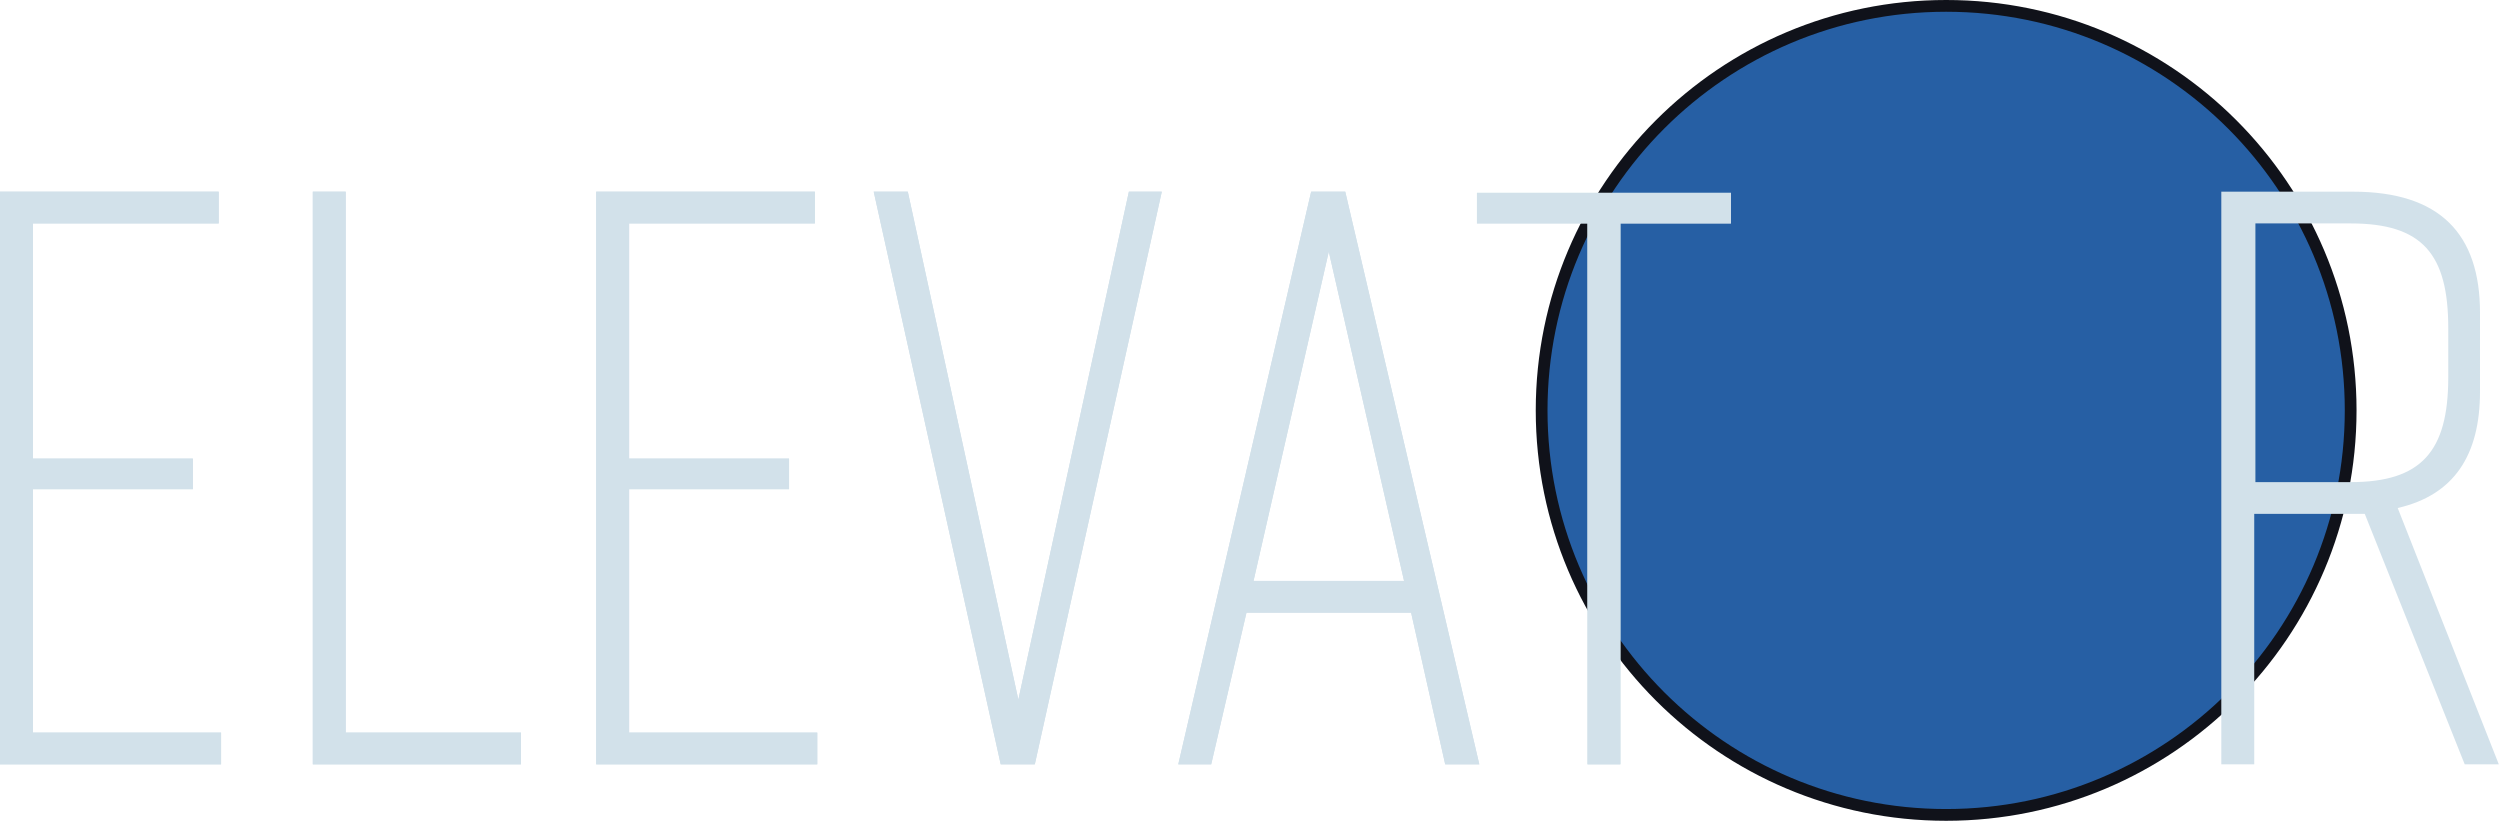
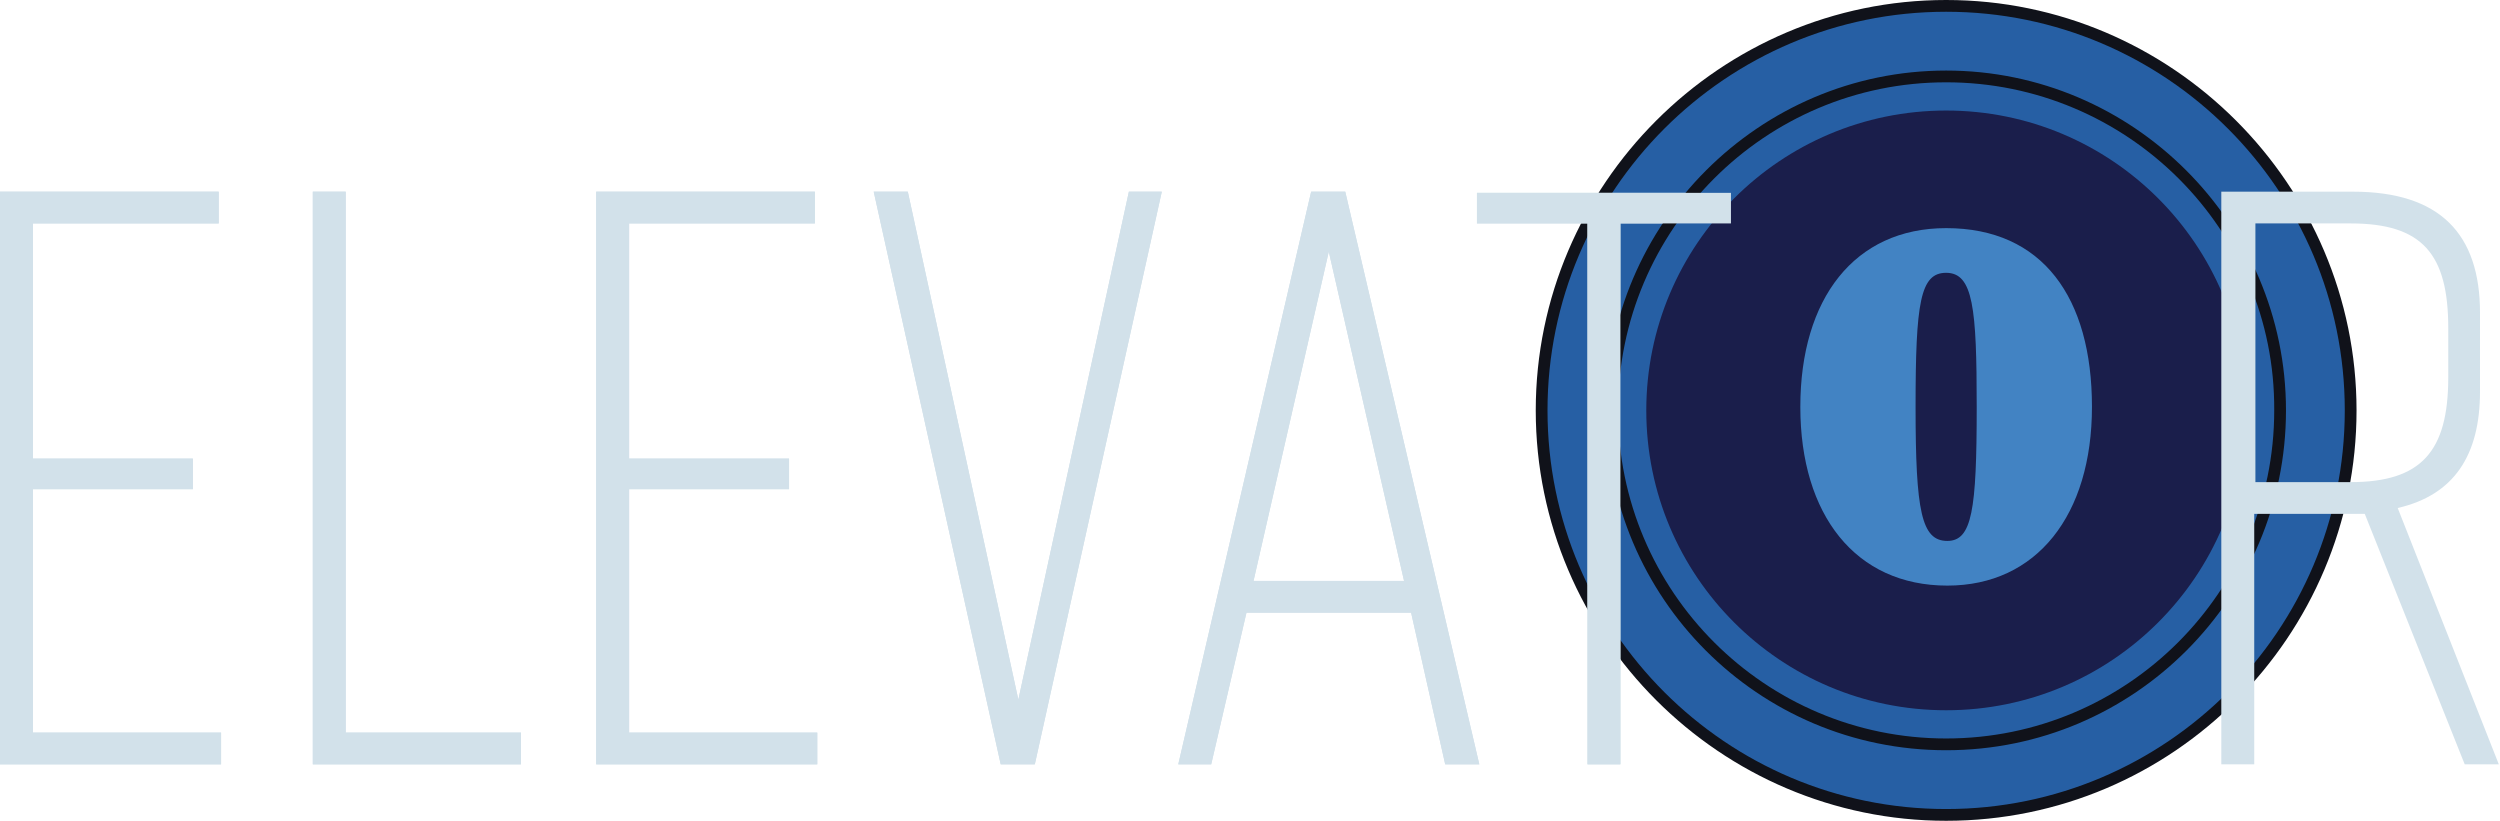
<svg xmlns="http://www.w3.org/2000/svg" version="1.1" id="Layer_1" x="0px" y="0px" viewBox="0 0 212.6 69.8" style="enable-background:new 0 0 212.6 69.8;" xml:space="preserve">
  <style type="text/css">
	.st0{fill:#265FA4;}
- 	.st1{fill:none;stroke:#10121A;stroke-miterlimit:10;}
+ 	.st1{fill:#10121A;}
	.st2{fill:#D2E1EA;}
+ 	.st3{fill:#1A1E4B;}
+ 	.st4{fill:#4283C3;}
</style>
  <g>
-     <circle class="st0" cx="165.5" cy="34.9" r="34.4" />
-     <circle class="st1" cx="165.5" cy="34.9" r="34.4" />
-   </g>
-   <g>
-     <path class="st2" d="M0,65V16.3h18.6V19H2.8v20h13.6v2.6H2.8v20.7h16V65H0z" />
-   </g>
-   <g>
-     <path class="st2" d="M44.3,65H26.6V16.3h2.8v46h14.9V65z" />
-   </g>
-   <g>
-     <path class="st2" d="M50.7,65V16.3h18.6V19H53.5v20h13.6v2.6H53.5v20.7h16V65H50.7z" />
-   </g>
-   <g>
-     <path class="st2" d="M88,65h-2.9L74.3,16.3h2.9l9.4,43.2L96,16.3h2.8L88,65z" />
-   </g>
-   <g>
-     <path class="st2" d="M120,52.1h-14L103,65h-2.8l11.3-48.7h2.9L125.8,65h-2.9L120,52.1z M119.4,49.4l-6.4-28l-6.4,28H119.4z" />
-   </g>
-   <g>
-     <path class="st2" d="M147.2,19h-9.4v46h-2.8V19h-9.4v-2.6h21.6V19z" />
-   </g>
-   <path class="st2" d="M209.6,65l-8.5-21.3h-1h-8.4V65h-2.8V16.3h11.2c7.4,0,10.8,3.6,10.8,10.3v6.7c0,5.4-2.2,8.8-7,9.9l8.6,21.8  H209.6z M208.2,32.1v-4.2c0-6.3-2.2-8.9-8.3-8.9h-8.1v22h8.1C205.9,41,208.2,38.4,208.2,32.1z" />
-   <g>
-     <path class="st2" d="M0,65V16.3h18.6V19H2.8v20h13.6v2.6H2.8v20.7h16V65H0z" />
-   </g>
-   <g>
-     <path class="st2" d="M44.3,65H26.6V16.3h2.8v46h14.9V65z" />
-   </g>
-   <g>
-     <path class="st2" d="M50.7,65V16.3h18.6V19H53.5v20h13.6v2.6H53.5v20.7h16V65H50.7z" />
-   </g>
-   <g>
-     <path class="st2" d="M88,65h-2.9L74.3,16.3h2.9l9.4,43.2L96,16.3h2.8L88,65z" />
-   </g>
-   <g>
-     <path class="st2" d="M120,52.1h-14L103,65h-2.8l11.3-48.7h2.9L125.8,65h-2.9L120,52.1z M119.4,49.4l-6.4-28l-6.4,28H119.4z" />
-   </g>
-   <g>
-     <path class="st2" d="M147.2,19h-9.4v46h-2.8V19h-9.4v-2.6h21.6V19z" />
+     <g>
+       <g>
+         <circle class="st0" cx="165.5" cy="34.9" r="34.4" />
+       </g>
+       <g>
+         <path class="st1" d="M165.5,69.8c-19.2,0-34.9-15.7-34.9-34.9S146.3,0,165.5,0s34.9,15.7,34.9,34.9S184.8,69.8,165.5,69.8z      M165.5,1c-18.7,0-33.9,15.2-33.9,33.9s15.2,33.9,33.9,33.9s33.9-15.2,33.9-33.9S184.2,1,165.5,1z" />
+       </g>
+     </g>
+     <g>
+       <g>
+         <path class="st2" d="M0,65V16.3h18.6V19H2.8v20h13.6v2.6H2.8v20.7h16V65H0z" />
+       </g>
+     </g>
+     <g>
+       <g>
+         <path class="st2" d="M44.3,65H26.6V16.3h2.8v46h14.9V65z" />
+       </g>
+     </g>
+     <g>
+       <g>
+         <path class="st2" d="M50.7,65V16.3h18.6V19H53.5v20h13.6v2.6H53.5v20.7h16V65H50.7z" />
+       </g>
+     </g>
+     <g>
+       <g>
+         <path class="st2" d="M88,65h-2.9L74.3,16.3h2.9l9.4,43.2L96,16.3h2.8L88,65z" />
+       </g>
+     </g>
+     <g>
+       <g>
+         <path class="st2" d="M120,52.1h-14L103,65h-2.8l11.3-48.7h2.9L125.8,65h-2.9L120,52.1z M119.4,49.4l-6.4-28l-6.4,28H119.4z" />
+       </g>
+     </g>
+     <g>
+       <g>
+         <path class="st2" d="M147.2,19h-9.4v46h-2.8V19h-9.4v-2.6h21.6V19z" />
+       </g>
+     </g>
+     <g>
+       <g>
+         <path class="st2" d="M0,65V16.3h18.6V19H2.8v20h13.6v2.6H2.8v20.7h16V65H0z" />
+       </g>
+     </g>
+     <g>
+       <g>
+         <path class="st2" d="M44.3,65H26.6V16.3h2.8v46h14.9V65z" />
+       </g>
+     </g>
+     <g>
+       <g>
+         <path class="st2" d="M50.7,65V16.3h18.6V19H53.5v20h13.6v2.6H53.5v20.7h16V65H50.7z" />
+       </g>
+     </g>
+     <g>
+       <g>
+         <path class="st2" d="M88,65h-2.9L74.3,16.3h2.9l9.4,43.2L96,16.3h2.8L88,65z" />
+       </g>
+     </g>
+     <g>
+       <g>
+         <path class="st2" d="M120,52.1h-14L103,65h-2.8l11.3-48.7h2.9L125.8,65h-2.9L120,52.1z M119.4,49.4l-6.4-28l-6.4,28H119.4z" />
+       </g>
+     </g>
+     <g>
+       <g>
+         <circle class="st0" cx="165.5" cy="34.9" r="28.4" />
+       </g>
+       <g>
+         <path class="st1" d="M165.5,63.8c-16,0-28.9-13-28.9-28.9S149.6,6,165.5,6s28.9,13,28.9,28.9S181.5,63.8,165.5,63.8z M165.5,7     c-15.4,0-27.9,12.5-27.9,27.9c0,15.4,12.5,27.9,27.9,27.9s27.9-12.5,27.9-27.9C193.5,19.5,180.9,7,165.5,7z" />
+       </g>
+     </g>
+     <g>
+       <circle class="st3" cx="165.5" cy="34.9" r="25.5" />
+     </g>
+     <g>
+       <path class="st4" d="M153.1,34.6c0-9.2,4.6-15.2,12.4-15.2c8.2,0,12.4,5.9,12.4,15.2c0,9.2-4.7,15.2-12.3,15.2    C157.8,49.8,153.1,43.8,153.1,34.6z M168.1,34.6c0-8.4-0.3-11.4-2.6-11.4c-2.2,0-2.6,2.5-2.6,11.4s0.5,11.4,2.7,11.4    C167.7,46,168.1,43.4,168.1,34.6z" />
+     </g>
+     <g>
+       <g>
+         <path class="st2" d="M209.6,65l-8.5-21.3h-1h-8.4V65h-2.8V16.3h11.2c7.4,0,10.8,3.6,10.8,10.3v6.7c0,5.4-2.2,8.8-7,9.9l8.6,21.8     H209.6z M208.2,32.1v-4.2c0-6.3-2.2-8.9-8.3-8.9h-8.1v22h8.1C205.9,41,208.2,38.4,208.2,32.1z" />
+       </g>
+     </g>
+     <g>
+       <g>
+         <path class="st2" d="M147.2,19h-9.4v46h-2.8V19h-9.4v-2.6h21.6V19z" />
+       </g>
+     </g>
  </g>
</svg>
